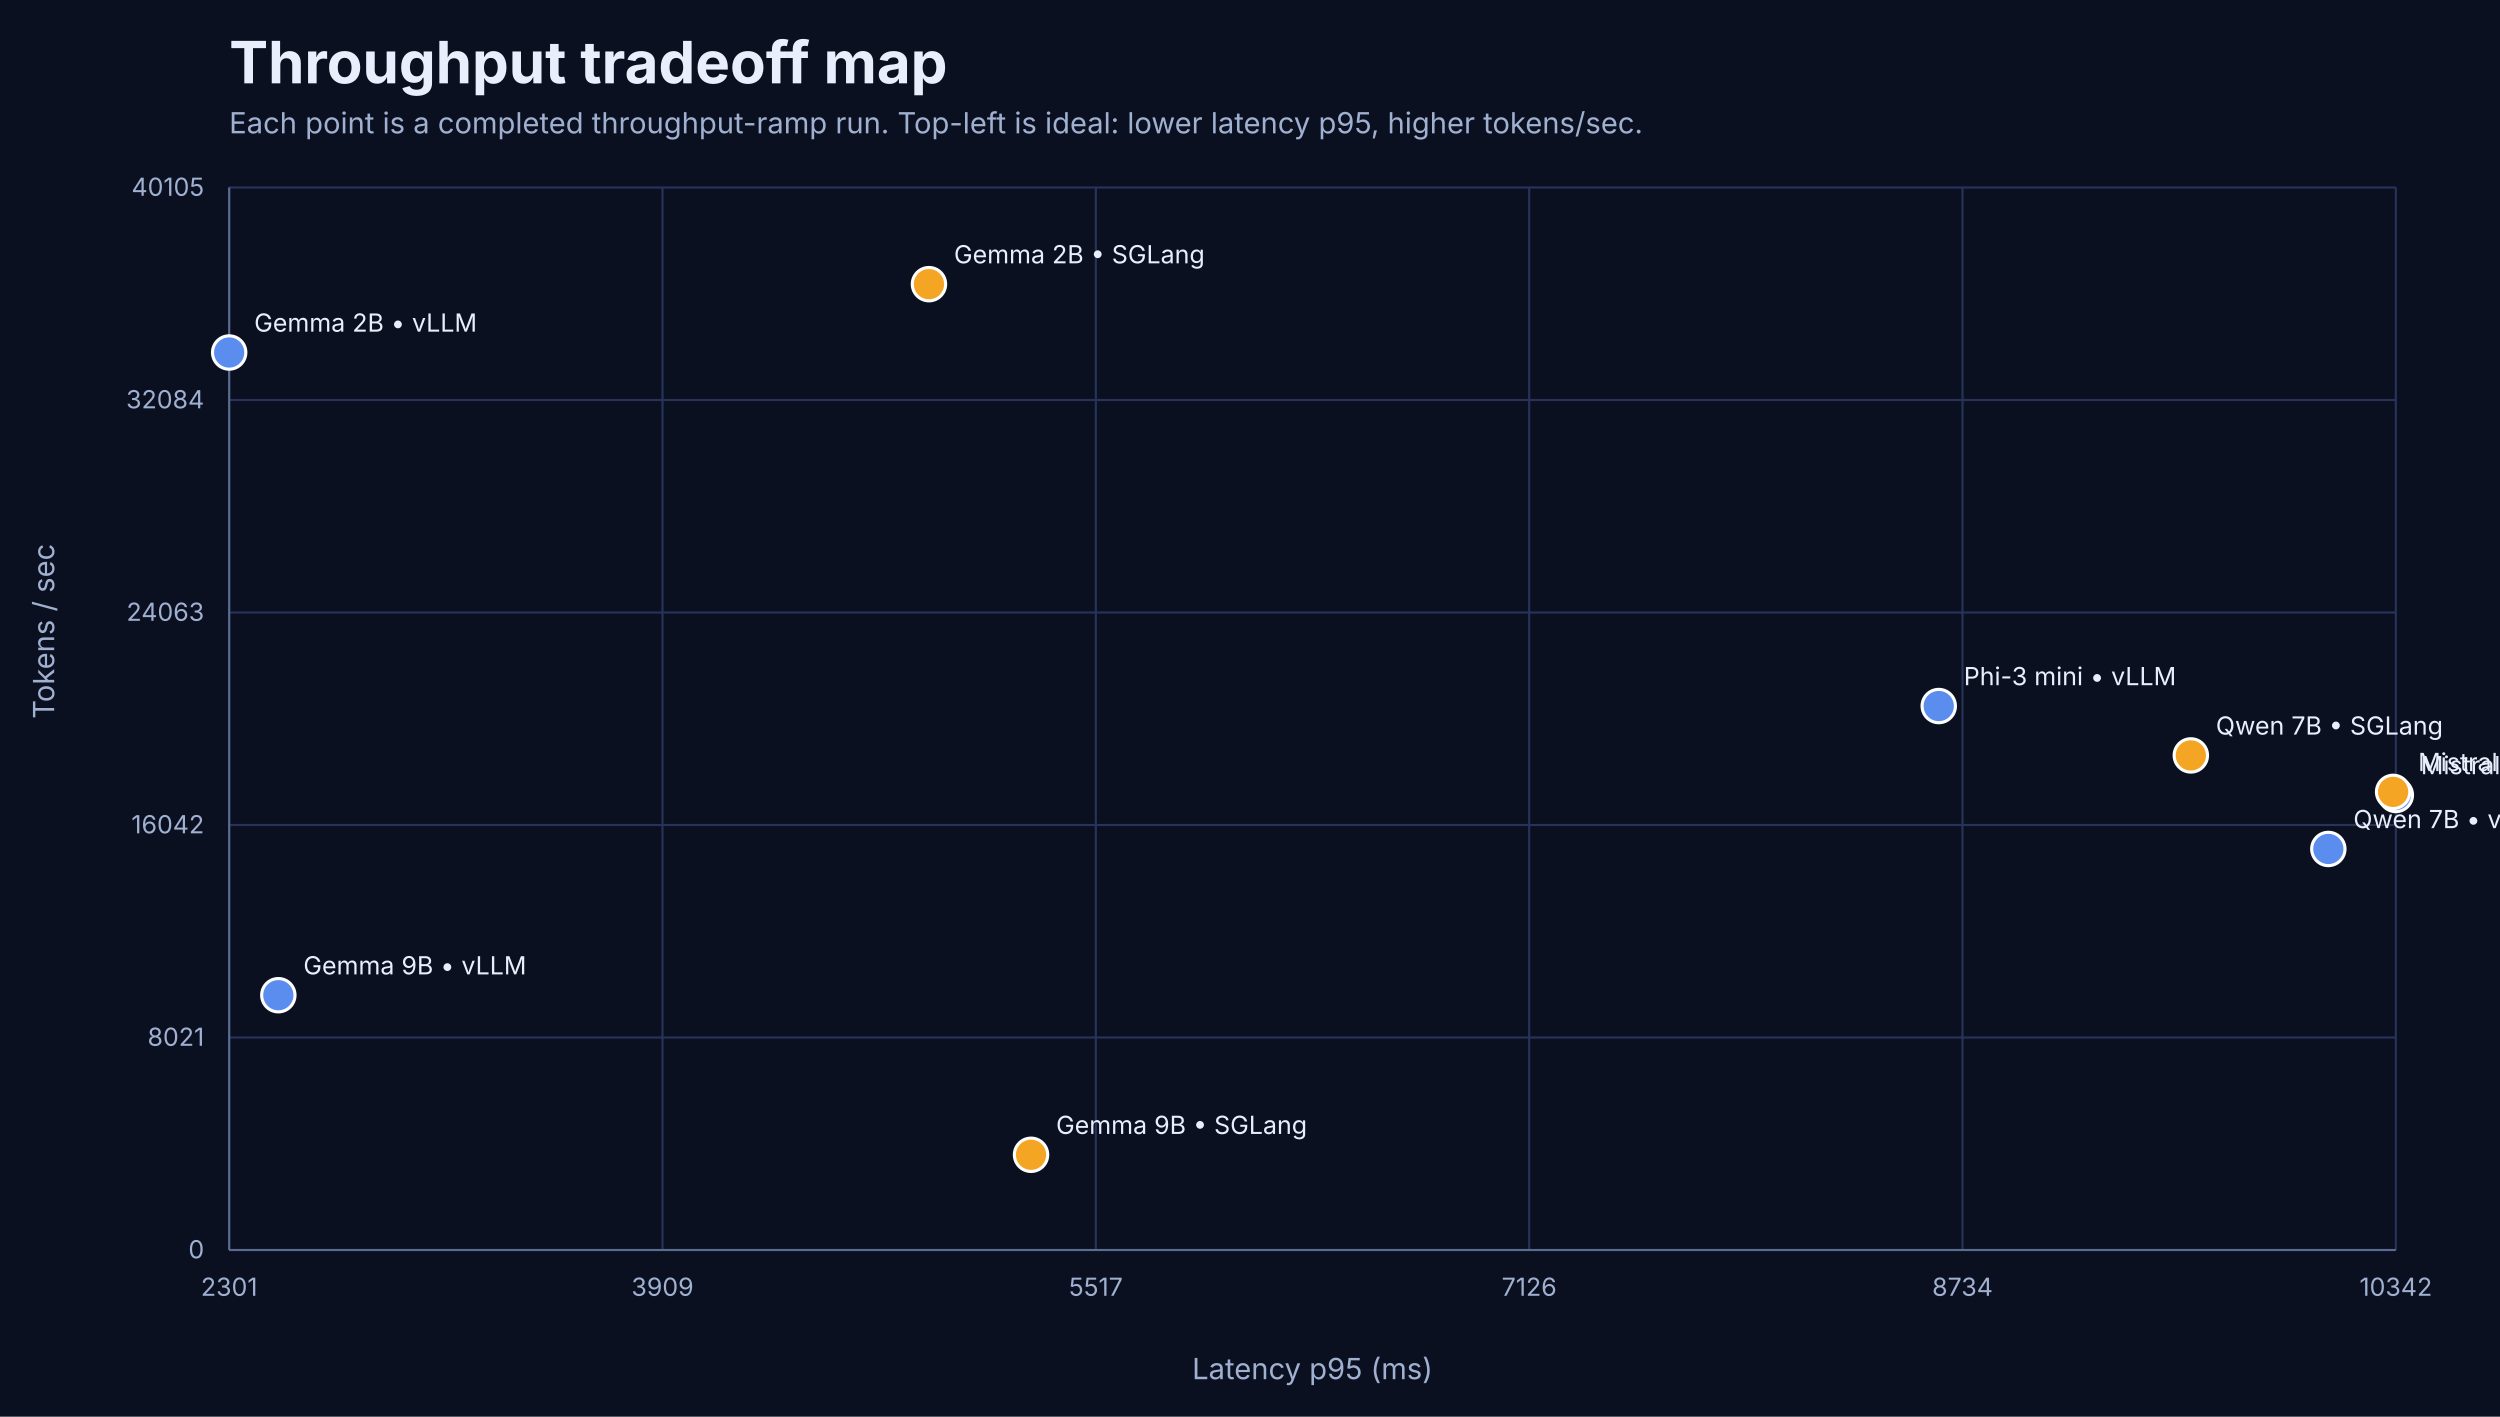
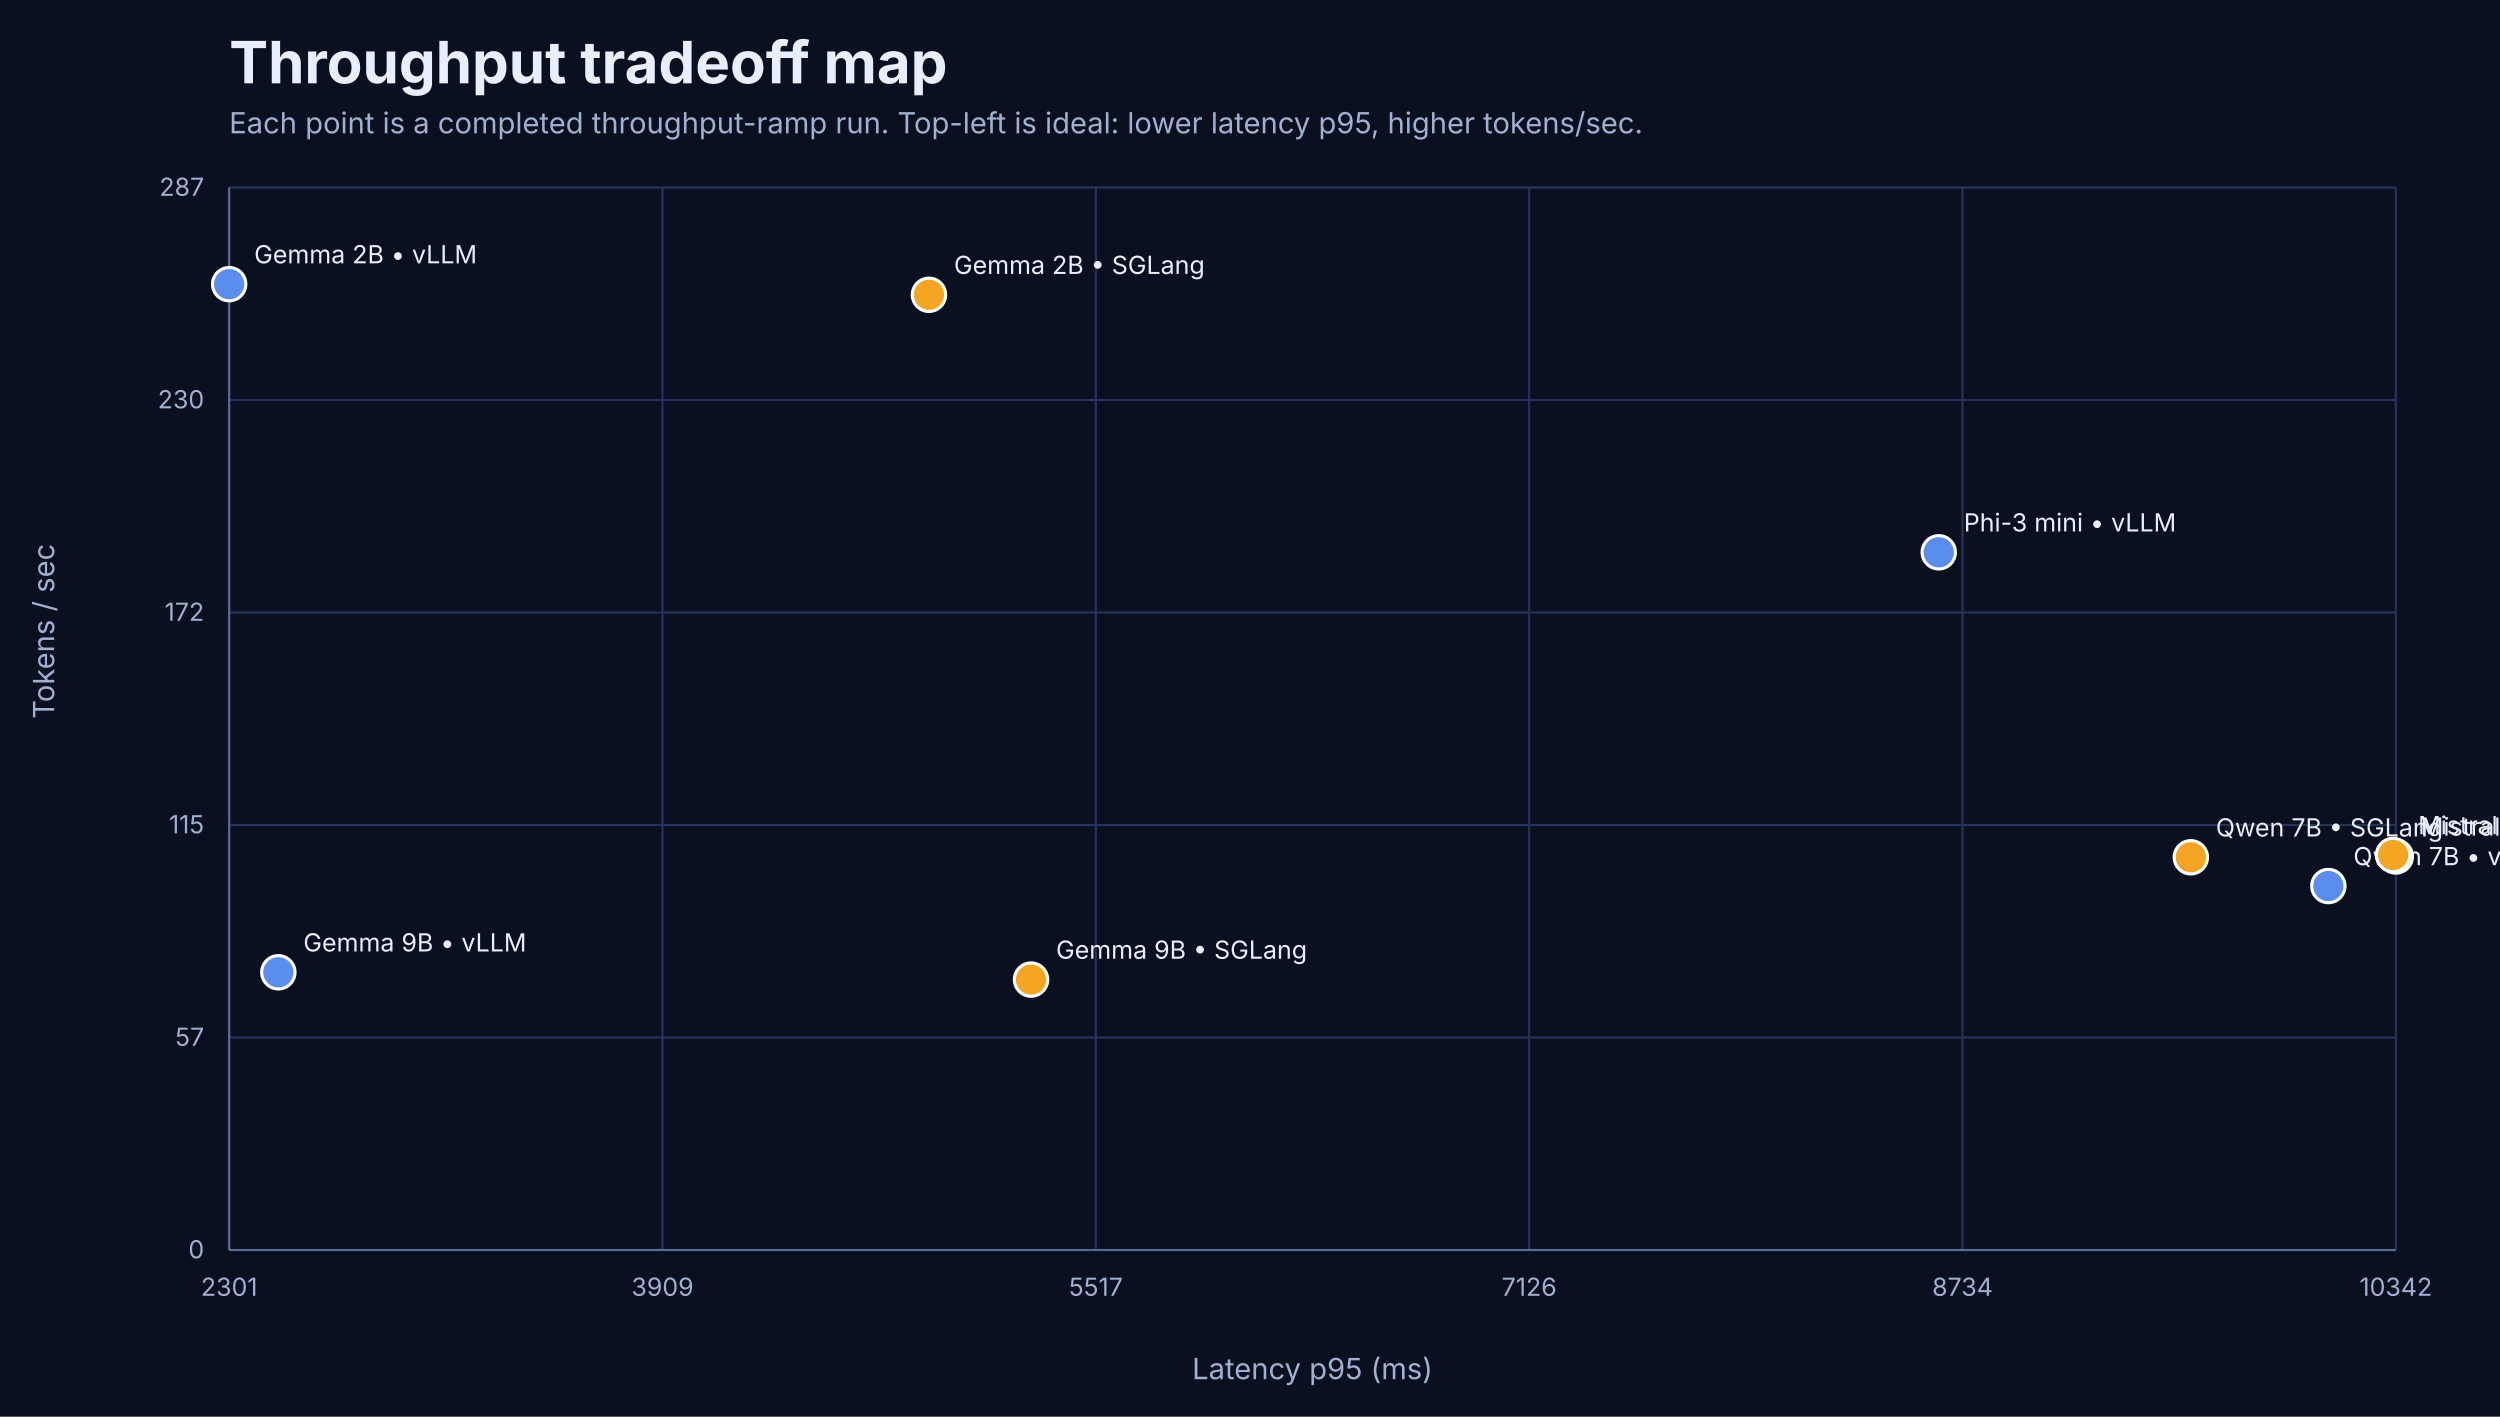
<svg xmlns="http://www.w3.org/2000/svg" width="1200" height="680" viewBox="0 0 1200 680">
  <style>text{font-family:system-ui,-apple-system,sans-serif;fill:#e8eefc}.muted{fill:#9fb0d0}.title{font-size:28px;font-weight:700}.subtitle{font-size:14px}.axis{stroke:#5c6b91;stroke-width:1}.grid{stroke:#27335a;stroke-width:1}.small{font-size:12px}.label{font-size:14px}</style>
  <rect width="1200" height="680" fill="#0b1020" />
  <text x="110" y="40" class="title">Throughput tradeoff map</text>
  <text x="110" y="64" class="subtitle muted">Each point is a completed throughput-ramp run. Top-left is ideal: lower latency p95, higher tokens/sec.</text>
  <line x1="110.0" y1="90" x2="110.0" y2="600" class="grid" />
  <line x1="110" y1="600.0" x2="1150" y2="600.0" class="grid" />
  <text x="110.0" y="622.0" text-anchor="middle" class="small muted">2301</text>
  <text x="98" y="604.0" text-anchor="end" class="small muted">0</text>
  <line x1="318.0" y1="90" x2="318.0" y2="600" class="grid" />
  <line x1="110" y1="498.0" x2="1150" y2="498.0" class="grid" />
  <text x="318.0" y="622.0" text-anchor="middle" class="small muted">3909</text>
-   <text x="98" y="502.0" text-anchor="end" class="small muted">8021</text>
+   <text x="98" y="502.0" text-anchor="end" class="small muted">57</text>
  <line x1="526.0" y1="90" x2="526.0" y2="600" class="grid" />
  <line x1="110" y1="396.0" x2="1150" y2="396.0" class="grid" />
  <text x="526.0" y="622.0" text-anchor="middle" class="small muted">5517</text>
-   <text x="98" y="400.0" text-anchor="end" class="small muted">16042</text>
+   <text x="98" y="400.0" text-anchor="end" class="small muted">115</text>
  <line x1="734.0" y1="90" x2="734.0" y2="600" class="grid" />
  <line x1="110" y1="294.0" x2="1150" y2="294.0" class="grid" />
  <text x="734.0" y="622.0" text-anchor="middle" class="small muted">7126</text>
-   <text x="98" y="298.0" text-anchor="end" class="small muted">24063</text>
+   <text x="98" y="298.0" text-anchor="end" class="small muted">172</text>
  <line x1="942.0" y1="90" x2="942.0" y2="600" class="grid" />
  <line x1="110" y1="192.0" x2="1150" y2="192.0" class="grid" />
  <text x="942.0" y="622.0" text-anchor="middle" class="small muted">8734</text>
-   <text x="98" y="196.0" text-anchor="end" class="small muted">32084</text>
+   <text x="98" y="196.0" text-anchor="end" class="small muted">230</text>
  <line x1="1150.0" y1="90" x2="1150.0" y2="600" class="grid" />
  <line x1="110" y1="90.0" x2="1150" y2="90.0" class="grid" />
  <text x="1150.0" y="622.0" text-anchor="middle" class="small muted">10342</text>
-   <text x="98" y="94.0" text-anchor="end" class="small muted">40105</text>
+   <text x="98" y="94.0" text-anchor="end" class="small muted">287</text>
  <line x1="110" y1="90" x2="110" y2="600" class="axis" />
  <line x1="110" y1="600" x2="1150" y2="600" class="axis" />
-   <circle cx="110.0" cy="169.2" r="8" fill="#5B8DEF" stroke="#ffffff" stroke-width="1.5" />
-   <text x="122.0" y="159.2" class="small">Gemma 2B • vLLM</text>
-   <circle cx="445.9" cy="136.4" r="8" fill="#F5A524" stroke="#ffffff" stroke-width="1.5" />
-   <text x="457.9" y="126.4" class="small">Gemma 2B • SGLang</text>
-   <circle cx="930.6" cy="338.9" r="8" fill="#5B8DEF" stroke="#ffffff" stroke-width="1.5" />
-   <text x="942.6" y="328.9" class="small">Phi-3 mini • vLLM</text>
-   <circle cx="1117.6" cy="407.5" r="8" fill="#5B8DEF" stroke="#ffffff" stroke-width="1.5" />
-   <text x="1129.6" y="397.5" class="small">Qwen 7B • vLLM</text>
-   <circle cx="1150.0" cy="381.6" r="8" fill="#5B8DEF" stroke="#ffffff" stroke-width="1.5" />
-   <text x="1162.0" y="371.6" class="small">Mistral 7B • vLLM</text>
-   <circle cx="1051.6" cy="362.6" r="8" fill="#F5A524" stroke="#ffffff" stroke-width="1.5" />
-   <text x="1063.6" y="352.6" class="small">Qwen 7B • SGLang</text>
-   <circle cx="1148.7" cy="380.1" r="8" fill="#F5A524" stroke="#ffffff" stroke-width="1.5" />
-   <text x="1160.7" y="370.1" class="small">Mistral 7B • SGLang</text>
-   <circle cx="133.6" cy="477.7" r="8" fill="#5B8DEF" stroke="#ffffff" stroke-width="1.5" />
-   <text x="145.6" y="467.7" class="small">Gemma 9B • vLLM</text>
-   <circle cx="494.9" cy="554.3" r="8" fill="#F5A524" stroke="#ffffff" stroke-width="1.5" />
-   <text x="506.9" y="544.3" class="small">Gemma 9B • SGLang</text>
+   <circle cx="110.0" cy="136.4" r="8" fill="#5B8DEF" stroke="#ffffff" stroke-width="1.5" />
+   <text x="122.0" y="126.4" class="small">Gemma 2B • vLLM</text>
+   <circle cx="445.9" cy="141.5" r="8" fill="#F5A524" stroke="#ffffff" stroke-width="1.5" />
+   <text x="457.9" y="131.5" class="small">Gemma 2B • SGLang</text>
+   <circle cx="930.6" cy="265.1" r="8" fill="#5B8DEF" stroke="#ffffff" stroke-width="1.5" />
+   <text x="942.6" y="255.1" class="small">Phi-3 mini • vLLM</text>
+   <circle cx="1117.6" cy="425.3" r="8" fill="#5B8DEF" stroke="#ffffff" stroke-width="1.5" />
+   <text x="1129.6" y="415.3" class="small">Qwen 7B • vLLM</text>
+   <circle cx="1150.0" cy="411.1" r="8" fill="#5B8DEF" stroke="#ffffff" stroke-width="1.5" />
+   <text x="1162.0" y="401.1" class="small">Mistral 7B • vLLM</text>
+   <circle cx="1051.6" cy="411.5" r="8" fill="#F5A524" stroke="#ffffff" stroke-width="1.5" />
+   <text x="1063.6" y="401.5" class="small">Qwen 7B • SGLang</text>
+   <circle cx="1148.7" cy="410.4" r="8" fill="#F5A524" stroke="#ffffff" stroke-width="1.5" />
+   <text x="1160.7" y="400.4" class="small">Mistral 7B • SGLang</text>
+   <circle cx="133.6" cy="466.7" r="8" fill="#5B8DEF" stroke="#ffffff" stroke-width="1.5" />
+   <text x="145.6" y="456.7" class="small">Gemma 9B • vLLM</text>
+   <circle cx="494.9" cy="470.2" r="8" fill="#F5A524" stroke="#ffffff" stroke-width="1.5" />
+   <text x="506.9" y="460.2" class="small">Gemma 9B • SGLang</text>
  <text x="630.0" y="662" text-anchor="middle" class="label muted">Latency p95 (ms)</text>
  <text x="26" y="345.0" transform="rotate(-90 26 345.0)" class="label muted">Tokens / sec</text>
</svg>
